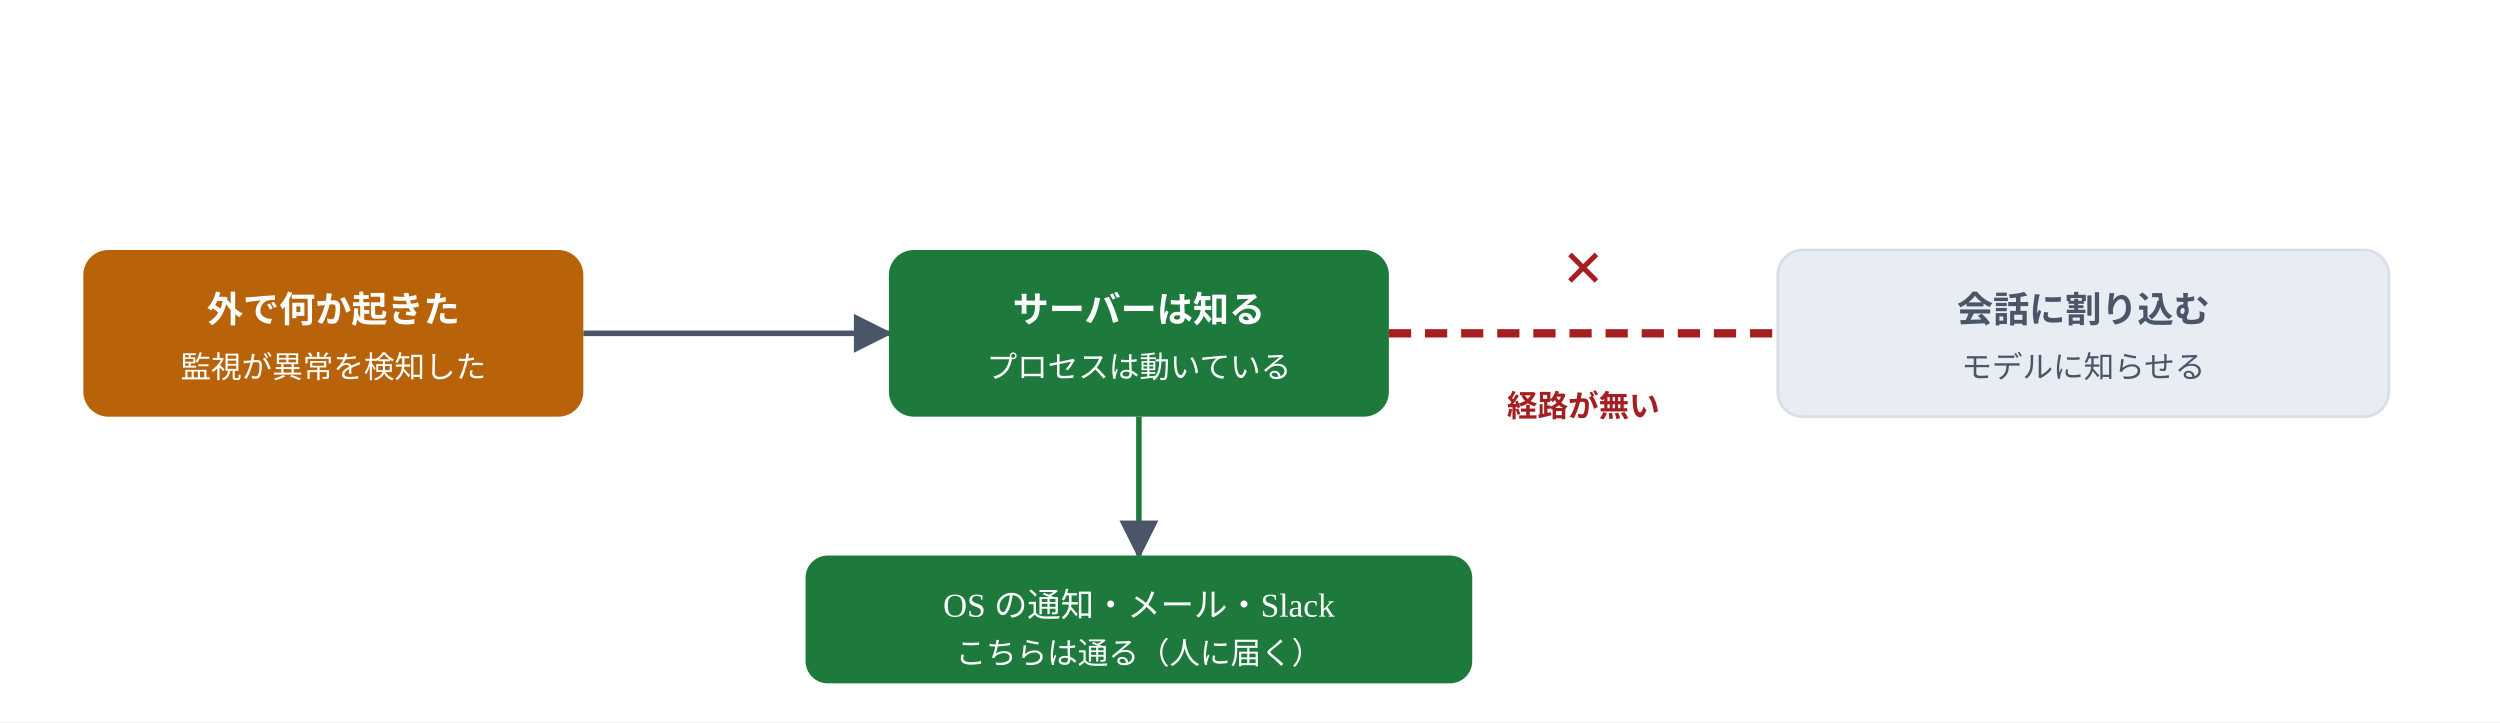
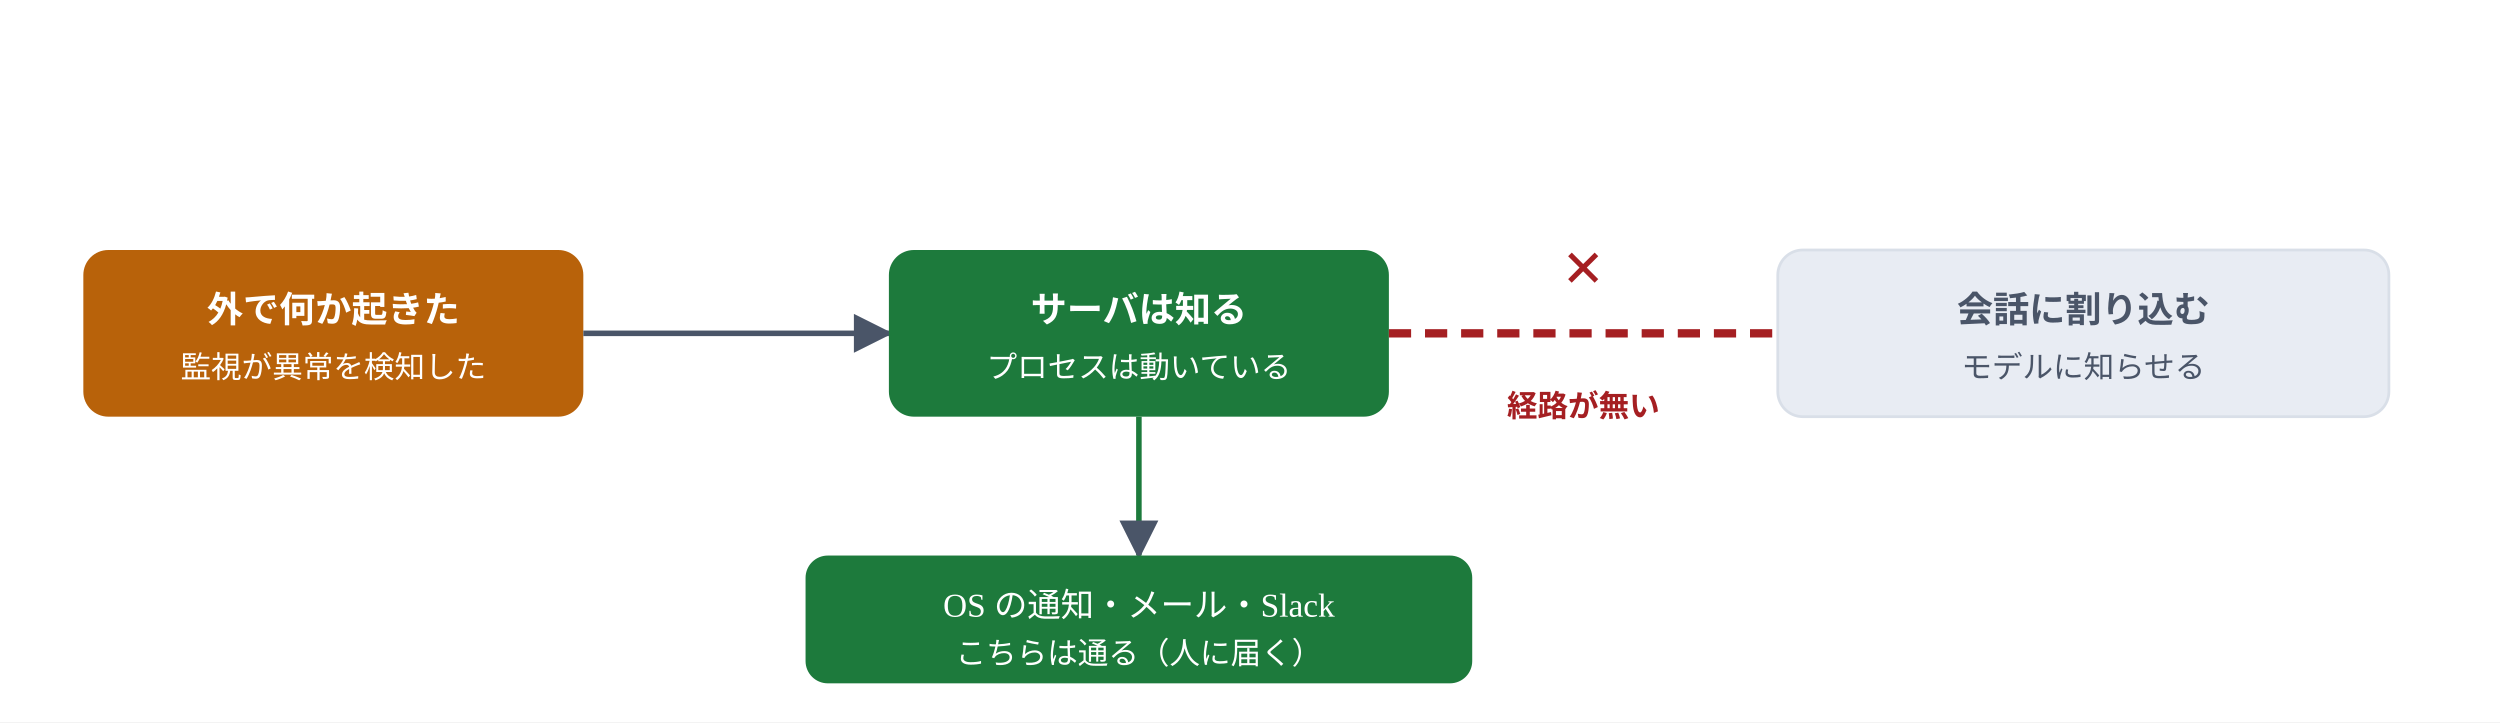
<svg xmlns="http://www.w3.org/2000/svg" viewBox="0 0 900 260" width="900" height="260" role="img" aria-label="外部イベントから会話へ割り込む経路は無い">
  <defs>
    <linearGradient id="i1" x1="0" y1="1" x2="0" y2="0">
      <stop offset="0" stop-color="hsl(0,78%,25%)" />
      <stop offset="1" stop-color="hsl(0,58%,55%)" />
    </linearGradient>
    <marker id="i2" viewBox="0 0 10 10" refX="9" refY="5" markerWidth="7" markerHeight="7" orient="auto-start-reverse">
      <path d="M 0 0 L 10 5 L 0 10 z" fill="#4a5568" />
    </marker>
  </defs>
  <rect width="100%" height="100%" fill="#ffffff" />
  <rect x="30" y="90" width="180" height="60" rx="9" fill="#b8620a" />
  <text x="120" y="116" text-anchor="middle" font-size="13" font-weight="700" fill="#fff">外で何か起きた</text>
  <text x="120" y="136" text-anchor="middle" font-size="11" fill="#fff">監視が異常を検知した</text>
  <line x1="210" y1="120" x2="320" y2="120" stroke="#4a5568" stroke-width="2" marker-end="url(#i2)" />
  <rect x="320" y="90" width="180" height="60" rx="9" fill="#1d7a3c" />
-   <text x="410" y="116" text-anchor="middle" font-size="13" font-weight="700" fill="#fff">サーバーは知る</text>
+   <text x="410" y="116" text-anchor="middle" font-size="13" font-weight="700" fill="#fff">サーバは知る</text>
  <text x="410" y="136" text-anchor="middle" font-size="11" fill="#fff">プロセスは動いている</text>
  <line x1="500" y1="120" x2="640" y2="120" stroke="#a51f22" stroke-width="3" stroke-dasharray="8 5" />
  <text x="570" y="105" text-anchor="middle" font-size="26" font-weight="700" fill="#a51f22">×</text>
  <text x="570" y="150" text-anchor="middle" font-size="11" font-weight="700" fill="#a51f22">経路が無い</text>
  <rect x="640" y="90" width="220" height="60" rx="9" fill="#e8ecf3" stroke="#d9dfe8" />
  <text x="750" y="116" text-anchor="middle" font-size="13" font-weight="700" fill="#4a5568">会話に割り込む</text>
  <text x="750" y="136" text-anchor="middle" font-size="11" fill="#4a5568">モデルに知らせる</text>
  <line x1="410" y1="150" x2="410" y2="200" stroke="#1d7a3c" stroke-width="2" marker-end="url(#i2)" />
  <rect x="290" y="200" width="240" height="46" rx="8" fill="#1d7a3c" />
  <text x="410" y="222" text-anchor="middle" font-size="12" fill="#fff">OS の通知・メール・Slack</text>
  <text x="410" y="239" text-anchor="middle" font-size="11" fill="#fff">こちらは通る（人に届く）</text>
</svg>
